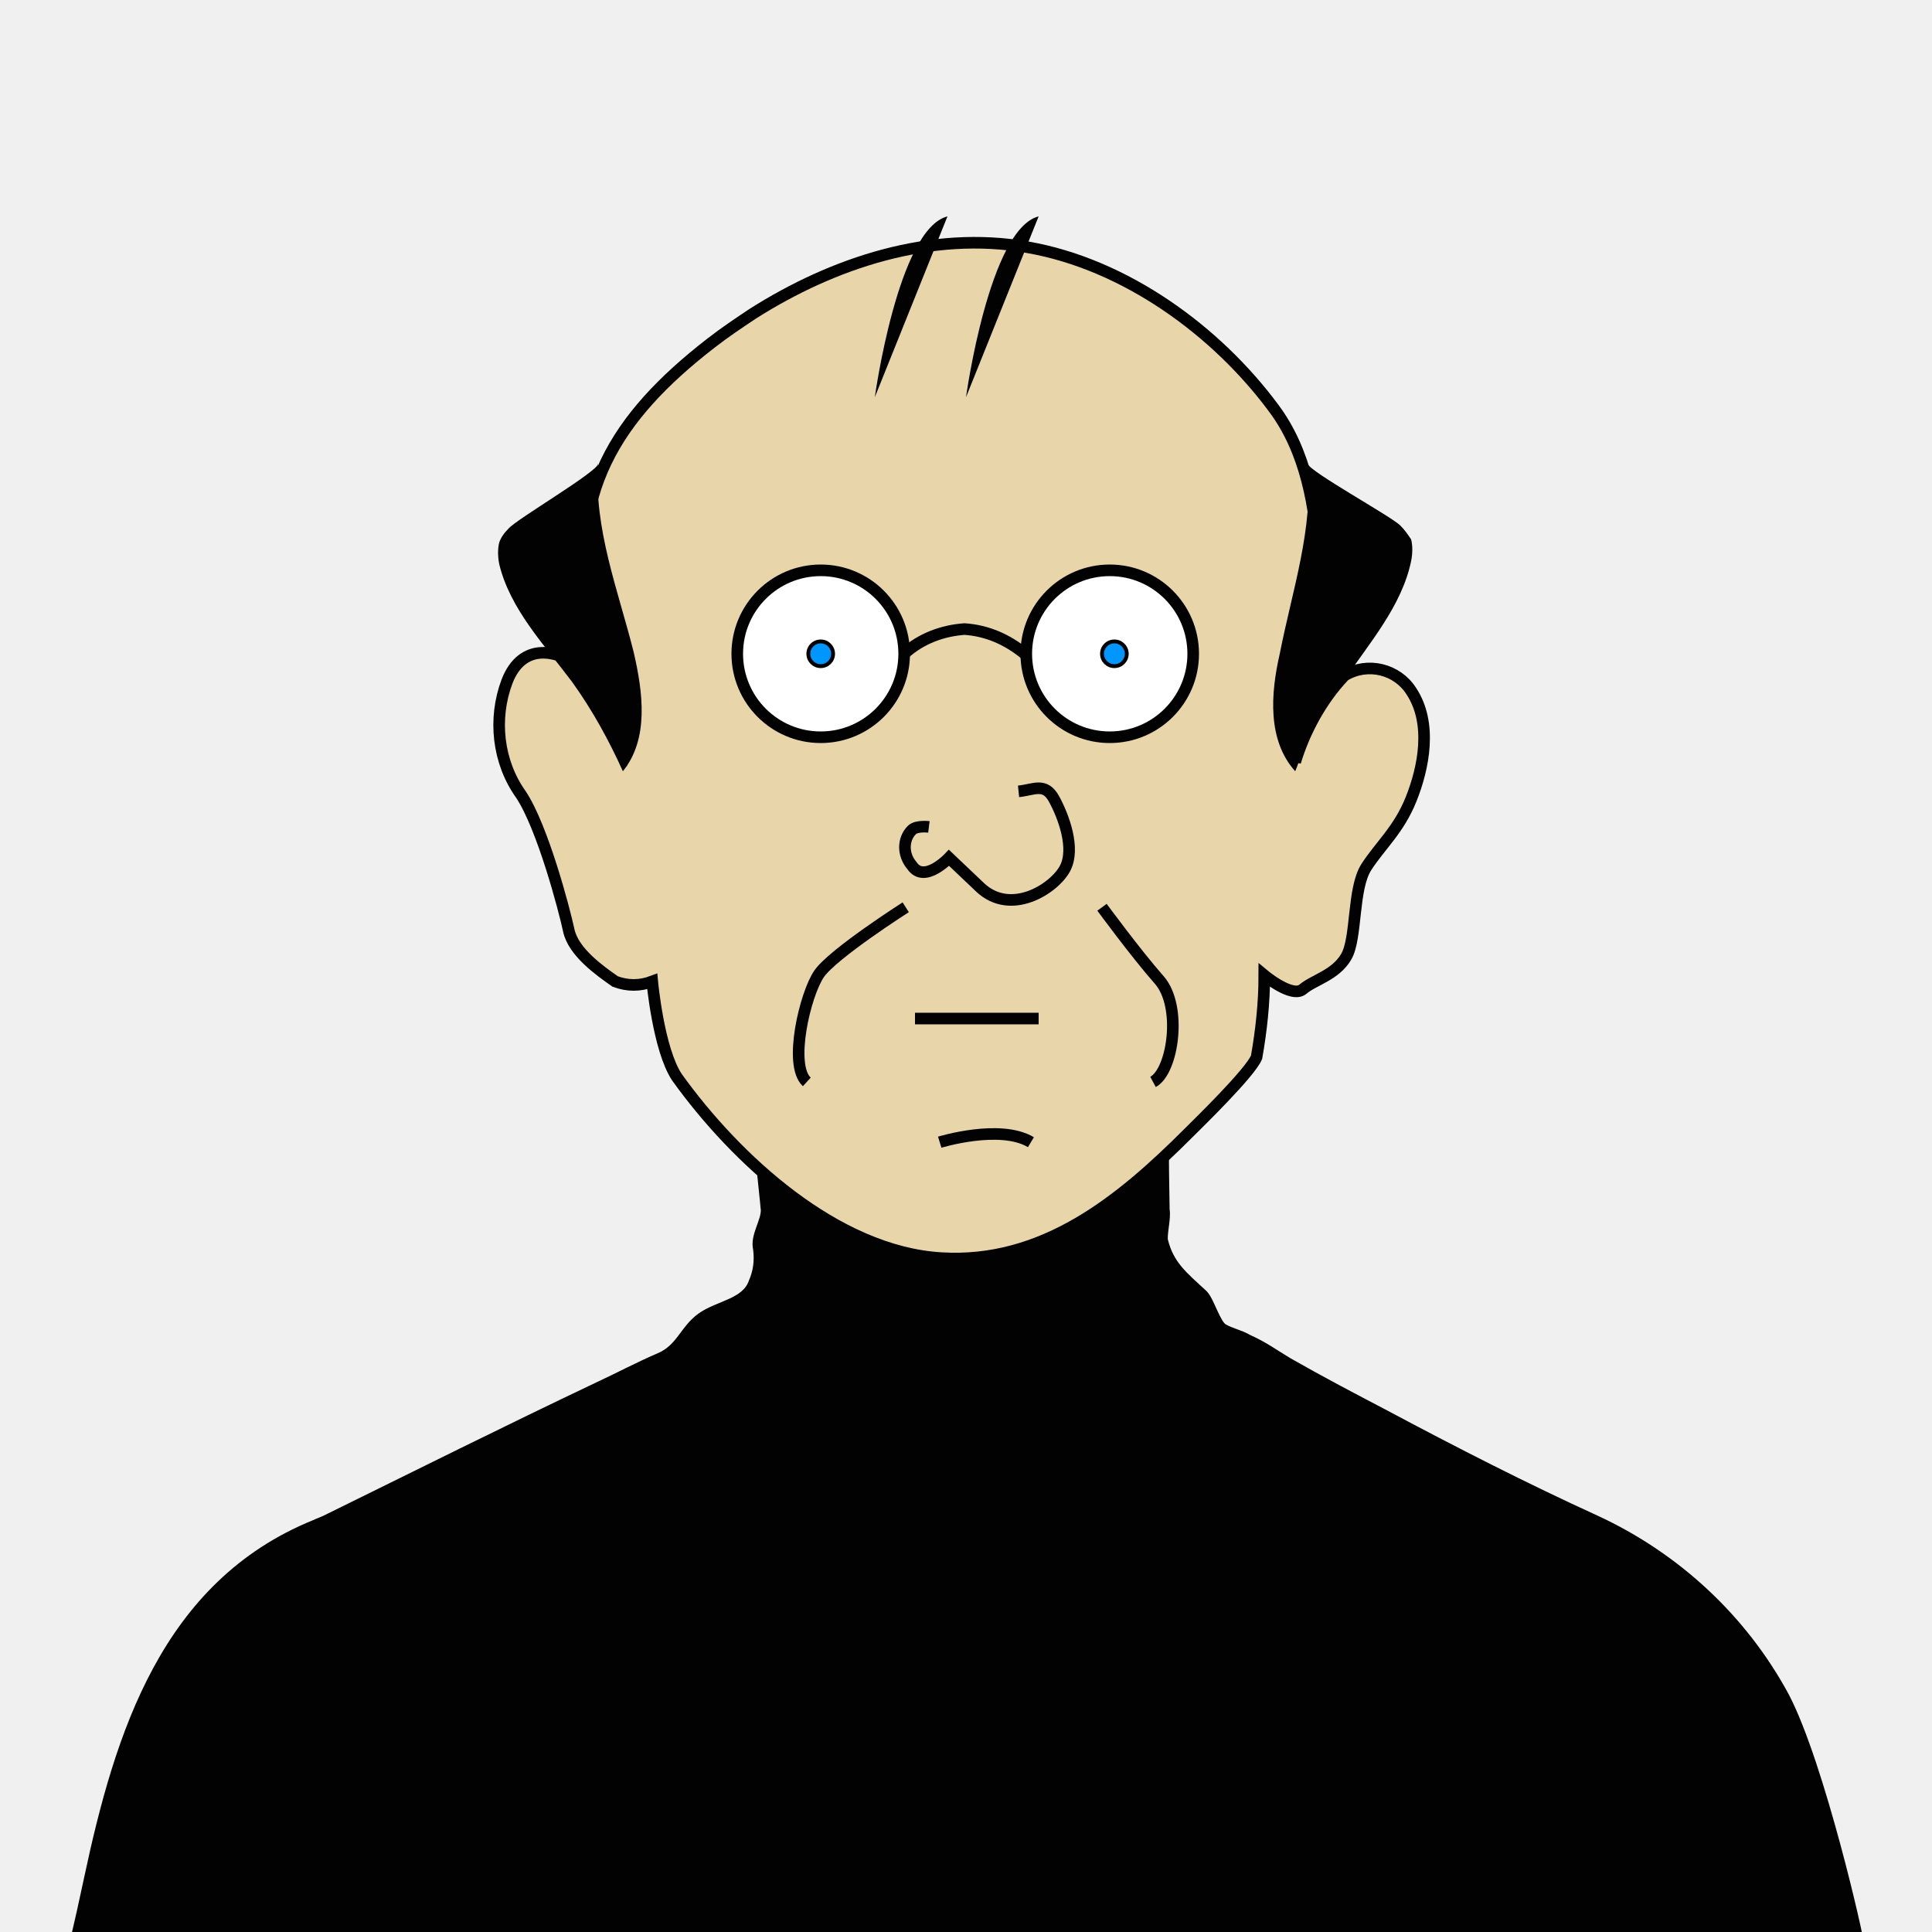
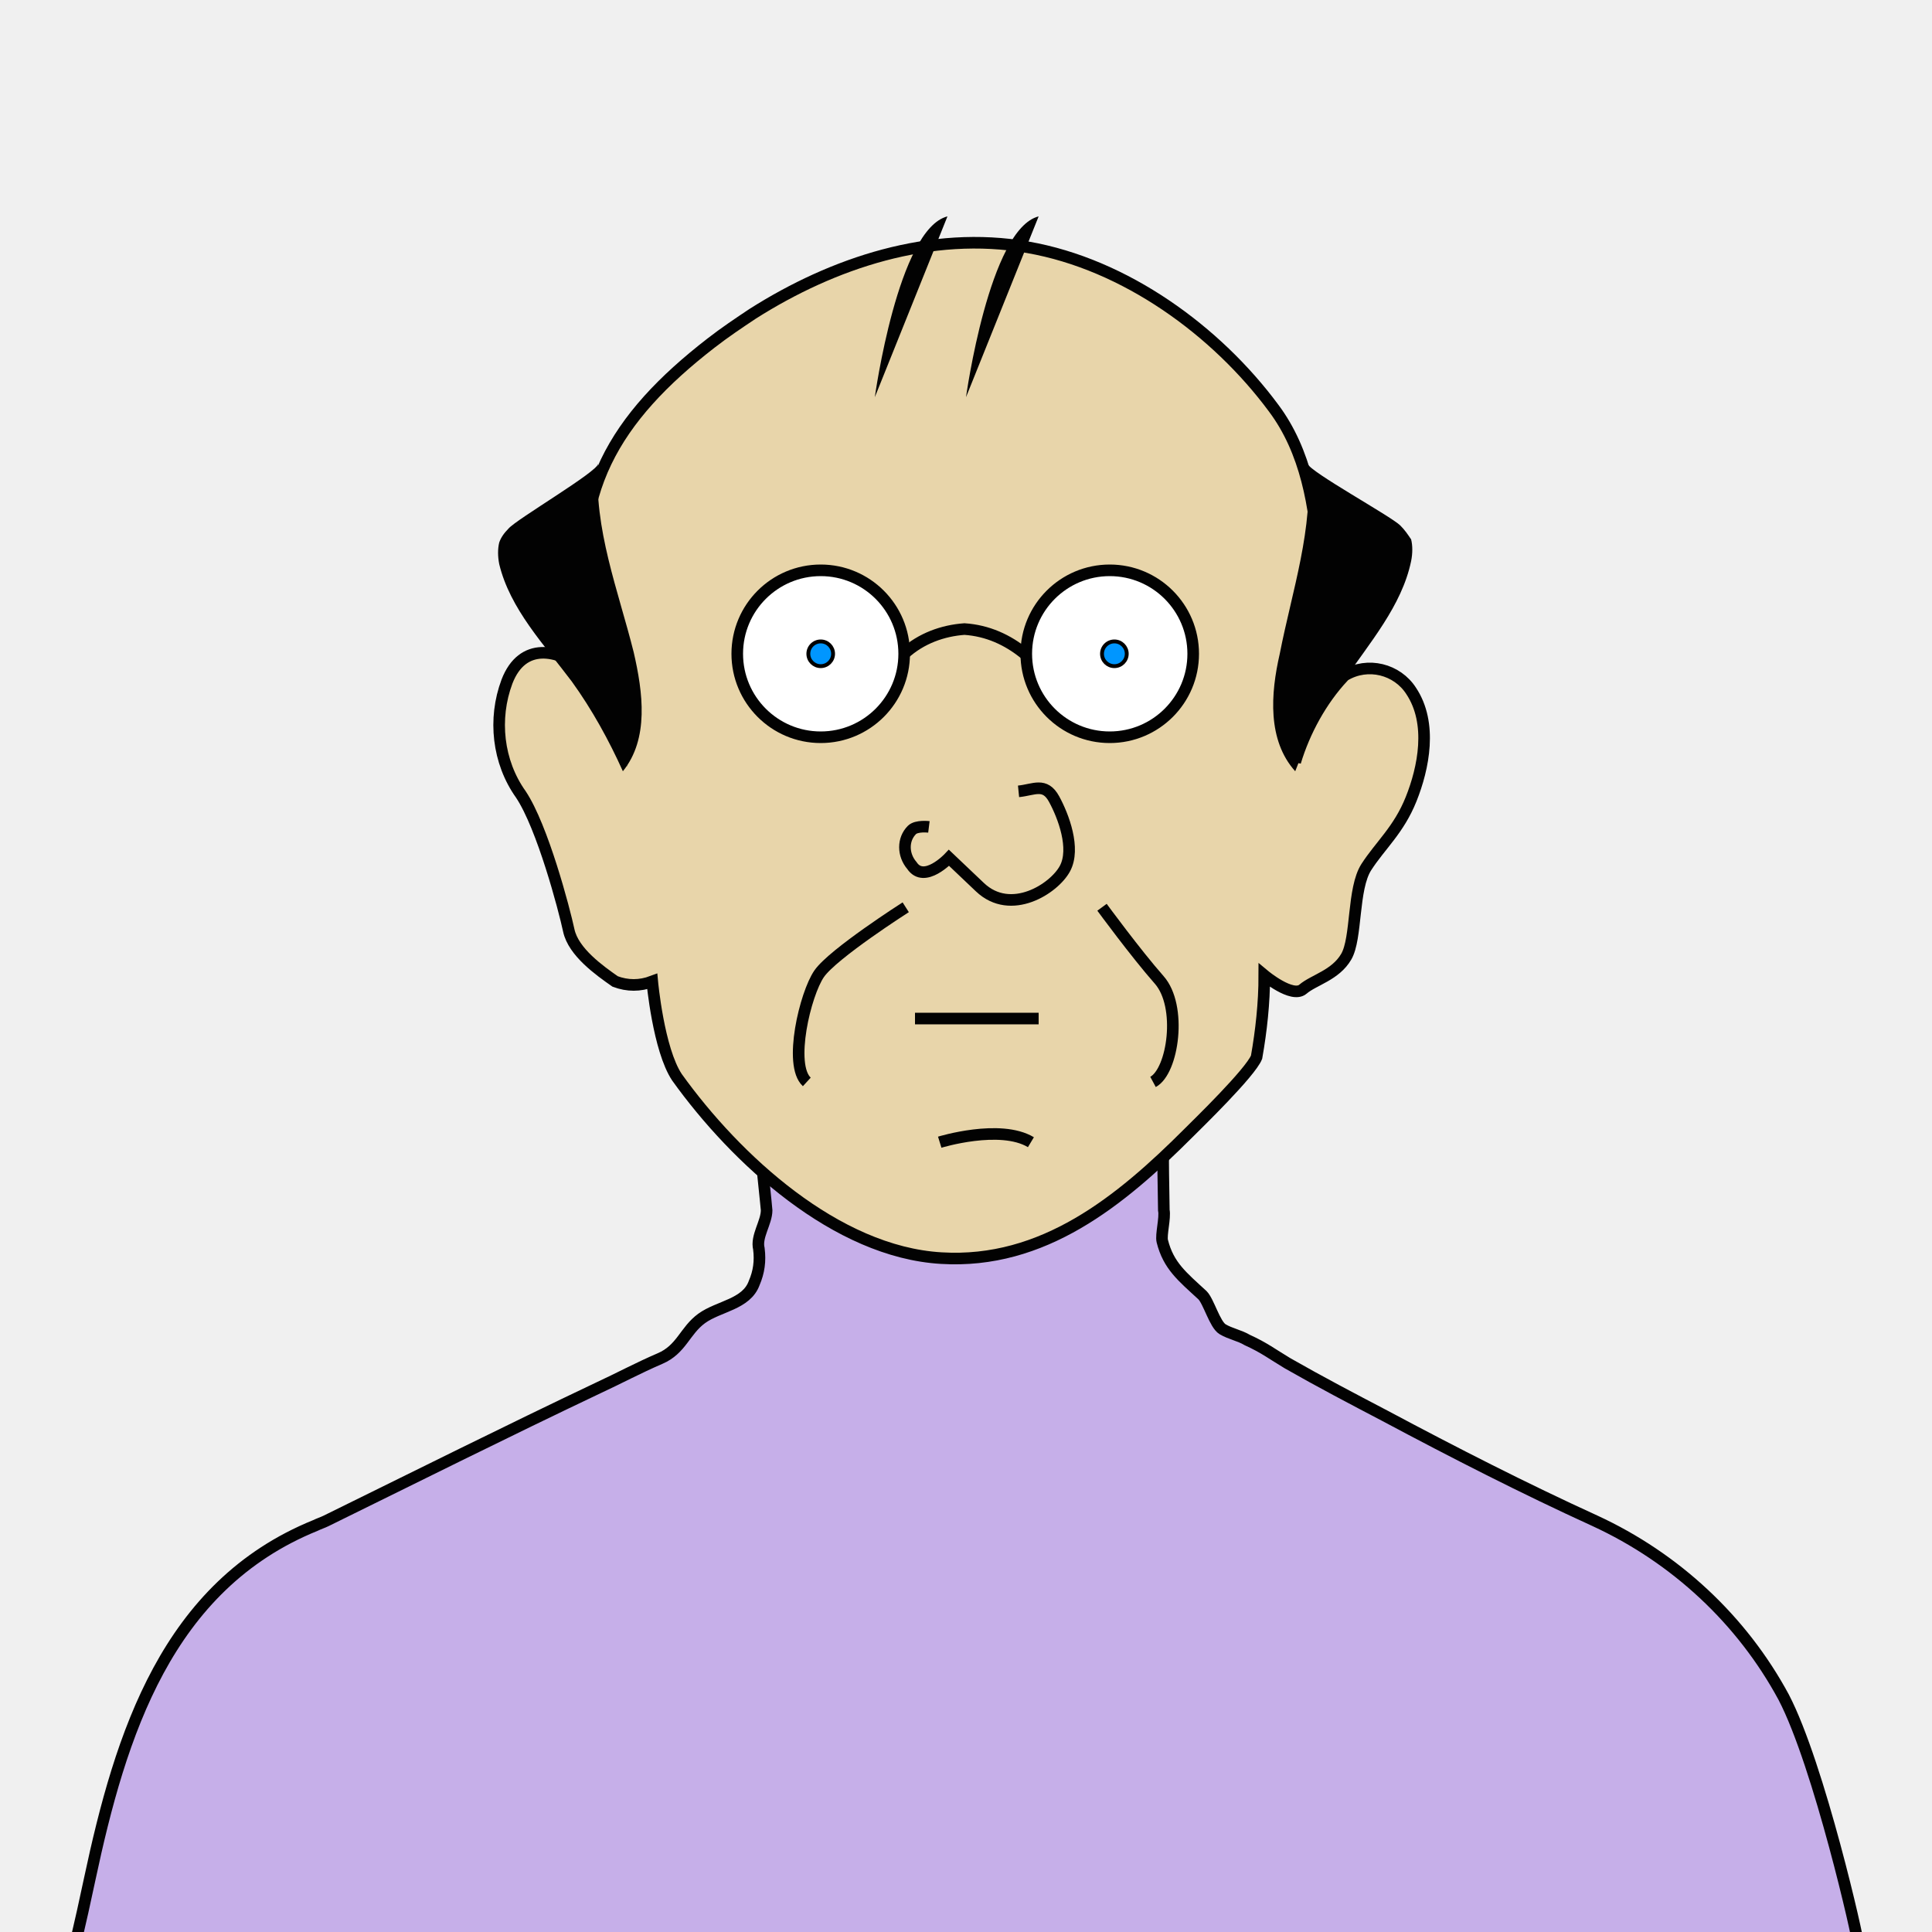
<svg xmlns="http://www.w3.org/2000/svg" version="1.1" id="Layer_1" x="0px" y="0px" viewBox="0 0 125 125" style="enable-background:new 0 0 125 125;" xml:space="preserve">
-   <style type="text/css">
+   <defs id="defs161" />
+   <style type="text/css" id="style119">
	.st0{fill:#020202;stroke:#020202;stroke-width:0.75;stroke-miterlimit:10;}
	.st1{fill:#E8D5AA;stroke:#020202;stroke-width:0.75;stroke-miterlimit:10;}
	.st2{fill:#020202;}
	.st3{fill:#FFFFFF;stroke:#020202;stroke-width:0.75;stroke-miterlimit:10;}
	.st4{fill:none;stroke:#020202;stroke-width:0.75;stroke-miterlimit:10;}
	.st5{fill:#0096FF;stroke:#000000;stroke-width:0.25;stroke-miterlimit:10;}
</style>
  <g id="person_5">
-     <g id="turtleneck">
-       <path class="st0" d="M115.4,109.8c-2.7-5-7-9-12.2-11.4c-4.6-2.1-9.1-4.4-13.6-6.8c-2.1-1.1-4.2-2.2-6.3-3.4c-1-0.6-1.5-1-2.6-1.5    c-0.5-0.3-1.1-0.4-1.6-0.7s-0.9-1.8-1.3-2.2c-1.3-1.2-2.2-1.9-2.6-3.5c-0.1-0.4,0.2-1.5,0.1-2c0-0.2-0.1-5,0-3.7l-26.1-0.2    c0,0,0.4,3.8,0.4,3.9c0,0.8-0.7,1.7-0.5,2.5c0.1,0.8,0,1.5-0.3,2.2c-0.5,1.4-2.3,1.5-3.4,2.3s-1.3,2-2.7,2.6s-2.7,1.3-4,1.9    c-5.9,2.8-11.7,5.7-17.6,8.6c-0.2,0.1-0.5,0.2-0.7,0.3c-9.6,3.9-12.6,13.5-14.6,22.9c-0.7,3.3-1,4.4-1,4.4l115.4-0.3    C120.3,125.7,117.7,114.2,115.4,109.8z" />
+     <g id="turtleneck" style="fill:#c6afe9">
+       <path class="st0" d="M115.4,109.8c-2.7-5-7-9-12.2-11.4c-4.6-2.1-9.1-4.4-13.6-6.8c-2.1-1.1-4.2-2.2-6.3-3.4c-1-0.6-1.5-1-2.6-1.5    c-0.5-0.3-1.1-0.4-1.6-0.7s-0.9-1.8-1.3-2.2c-1.3-1.2-2.2-1.9-2.6-3.5c-0.1-0.4,0.2-1.5,0.1-2c0-0.2-0.1-5,0-3.7l-26.1-0.2    c0,0,0.4,3.8,0.4,3.9c0,0.8-0.7,1.7-0.5,2.5c0.1,0.8,0,1.5-0.3,2.2c-0.5,1.4-2.3,1.5-3.4,2.3s-1.3,2-2.7,2.6s-2.7,1.3-4,1.9    c-5.9,2.8-11.7,5.7-17.6,8.6c-0.2,0.1-0.5,0.2-0.7,0.3c-9.6,3.9-12.6,13.5-14.6,22.9c-0.7,3.3-1,4.4-1,4.4l115.4-0.3    C120.3,125.7,117.7,114.2,115.4,109.8z" id="path123" style="fill:#c6afe9" />
    </g>
    <path id="head-3" class="st1" d="M83.8,49.3c0,0,1.6-10.9,1.5-13.1c-0.2-3.4-0.8-7-2.9-9.8c-3.7-5-9.6-9.3-15.9-10.4   S53.9,17,48.7,20.3c-0.9,0.6-1.8,1.2-2.7,1.9c-6.2,4.8-9.3,9.8-7.8,17.7s1.8,8.3,1.8,8.3s-0.5-3.6-2.2-4.9s-4-1.8-5,0.8   c-0.9,2.4-0.6,5.2,0.9,7.3c1.4,2.1,2.8,7.4,3.1,8.8s2,2.6,3,3.3c0.8,0.3,1.6,0.3,2.4,0c0,0,0.4,4.4,1.6,6.2   c3.8,5.3,10.3,11.3,17.1,11.7c6.6,0.4,11.6-3.7,16-8.1c0.6-0.6,4-3.9,4.4-4.9c0.3-1.7,0.5-3.5,0.5-5.3c0,0,1.8,1.5,2.5,0.9   s2.1-0.9,2.8-2.1s0.4-4.4,1.3-5.8s2.1-2.4,2.9-4.4s1.4-4.9,0-7c-0.9-1.4-2.8-1.9-4.3-1c0,0-0.1,0-0.1,0.1   C85.5,45.3,84.4,47.3,83.8,49.3z" />
    <path id="nose-4" class="st1" d="M65.9,51.2c1-0.1,1.7-0.6,2.3,0.5s1.4,3.2,0.7,4.5s-3.5,3.1-5.5,1.2l-2-1.9c0,0-1.6,1.7-2.4,0.5   c-0.6-0.7-0.6-1.7,0-2.3c0.3-0.3,1.1-0.2,1.1-0.2" />
    <g id="hair-3">
-       <path class="st2" d="M56.6,25.7c0,0,1.5-10.9,4.7-11.7" />
-       <path class="st2" d="M62.5,25.7c0,0,1.5-10.9,4.7-11.7" />
-       <path class="st2" d="M40.3,49.9c1.7-2.1,1.3-5.1,0.7-7.7c-1-4-2.6-8-2.3-12.2c0,0.5-5.3,3.6-5.8,4.2c-0.3,0.3-0.5,0.6-0.6,0.9    c-0.1,0.4-0.1,0.9,0,1.4c0.7,2.9,2.9,5.2,4.7,7.6C38.3,45.9,39.4,47.9,40.3,49.9z" />
-       <path class="st2" d="M83.8,49.9c-1.8-2-1.6-5-1-7.6c0.8-4.1,2.2-8.1,1.8-12.3c0.1,0.5,5.4,3.4,6,4c0.3,0.3,0.5,0.6,0.7,0.9    c0.1,0.4,0.1,0.9,0,1.4c-0.6,2.9-2.7,5.3-4.4,7.8C85.6,45.8,84.6,47.8,83.8,49.9z" />
+       <path class="st2" d="M56.6,25.7c0,0,1.5-10.9,4.7-11.7" id="path128" />
+       <path class="st2" d="M62.5,25.7c0,0,1.5-10.9,4.7-11.7" id="path130" />
+       <path class="st2" d="M40.3,49.9c1.7-2.1,1.3-5.1,0.7-7.7c-1-4-2.6-8-2.3-12.2c0,0.5-5.3,3.6-5.8,4.2c-0.3,0.3-0.5,0.6-0.6,0.9    c-0.1,0.4-0.1,0.9,0,1.4c0.7,2.9,2.9,5.2,4.7,7.6C38.3,45.9,39.4,47.9,40.3,49.9z" id="path132" />
+       <path class="st2" d="M83.8,49.9c-1.8-2-1.6-5-1-7.6c0.8-4.1,2.2-8.1,1.8-12.3c0.1,0.5,5.4,3.4,6,4c0.3,0.3,0.5,0.6,0.7,0.9    c0.1,0.4,0.1,0.9,0,1.4c-0.6,2.9-2.7,5.3-4.4,7.8C85.6,45.8,84.6,47.8,83.8,49.9z" id="path134" />
    </g>
    <g id="glasses">
-       <circle class="st3" cx="53.1" cy="42.3" r="5.4" />
-       <circle class="st3" cx="71.8" cy="42.3" r="5.4" />
-       <path class="st4" d="M66.3,42.3c-1.1-0.9-2.4-1.5-3.9-1.6c-1.4,0.1-2.8,0.6-3.9,1.6" />
+       <circle class="st3" cx="53.1" cy="42.3" r="5.4" id="circle137" />
+       <circle class="st3" cx="71.8" cy="42.3" r="5.4" id="circle139" />
+       <path class="st4" d="M66.3,42.3c-1.1-0.9-2.4-1.5-3.9-1.6c-1.4,0.1-2.8,0.6-3.9,1.6" id="path141" />
    </g>
    <g id="mouth-2">
-       <path class="st1" d="M58.6,58.7c0,0-4.7,3-5.6,4.3s-2,5.9-0.8,7" />
-       <path class="st1" d="M71.3,58.7c0,0,2.2,3,3.7,4.7c1.5,1.7,0.9,5.9-0.4,6.6" />
-       <line class="st4" x1="59.2" y1="65.9" x2="67.2" y2="65.9" />
-       <path class="st4" d="M60.8,73.9c0,0,3.9-1.2,5.9,0" />
+       <path class="st1" d="M58.6,58.7c0,0-4.7,3-5.6,4.3s-2,5.9-0.8,7" id="path144" />
+       <path class="st1" d="M71.3,58.7c0,0,2.2,3,3.7,4.7c1.5,1.7,0.9,5.9-0.4,6.6" id="path146" />
+       <line class="st4" x1="59.2" y1="65.9" x2="67.2" y2="65.9" id="line148" />
+       <path class="st4" d="M60.8,73.9c0,0,3.9-1.2,5.9,0" id="path150" />
    </g>
-     <circle class="st5" cx="53.1" cy="42.3" r="0.8" />
-     <circle class="st5" cx="72.1" cy="42.3" r="0.8" />
+     <circle class="st5" cx="53.1" cy="42.3" r="0.8" id="circle153" />
+     <circle class="st5" cx="72.1" cy="42.3" r="0.8" id="circle155" />
  </g>
</svg>
